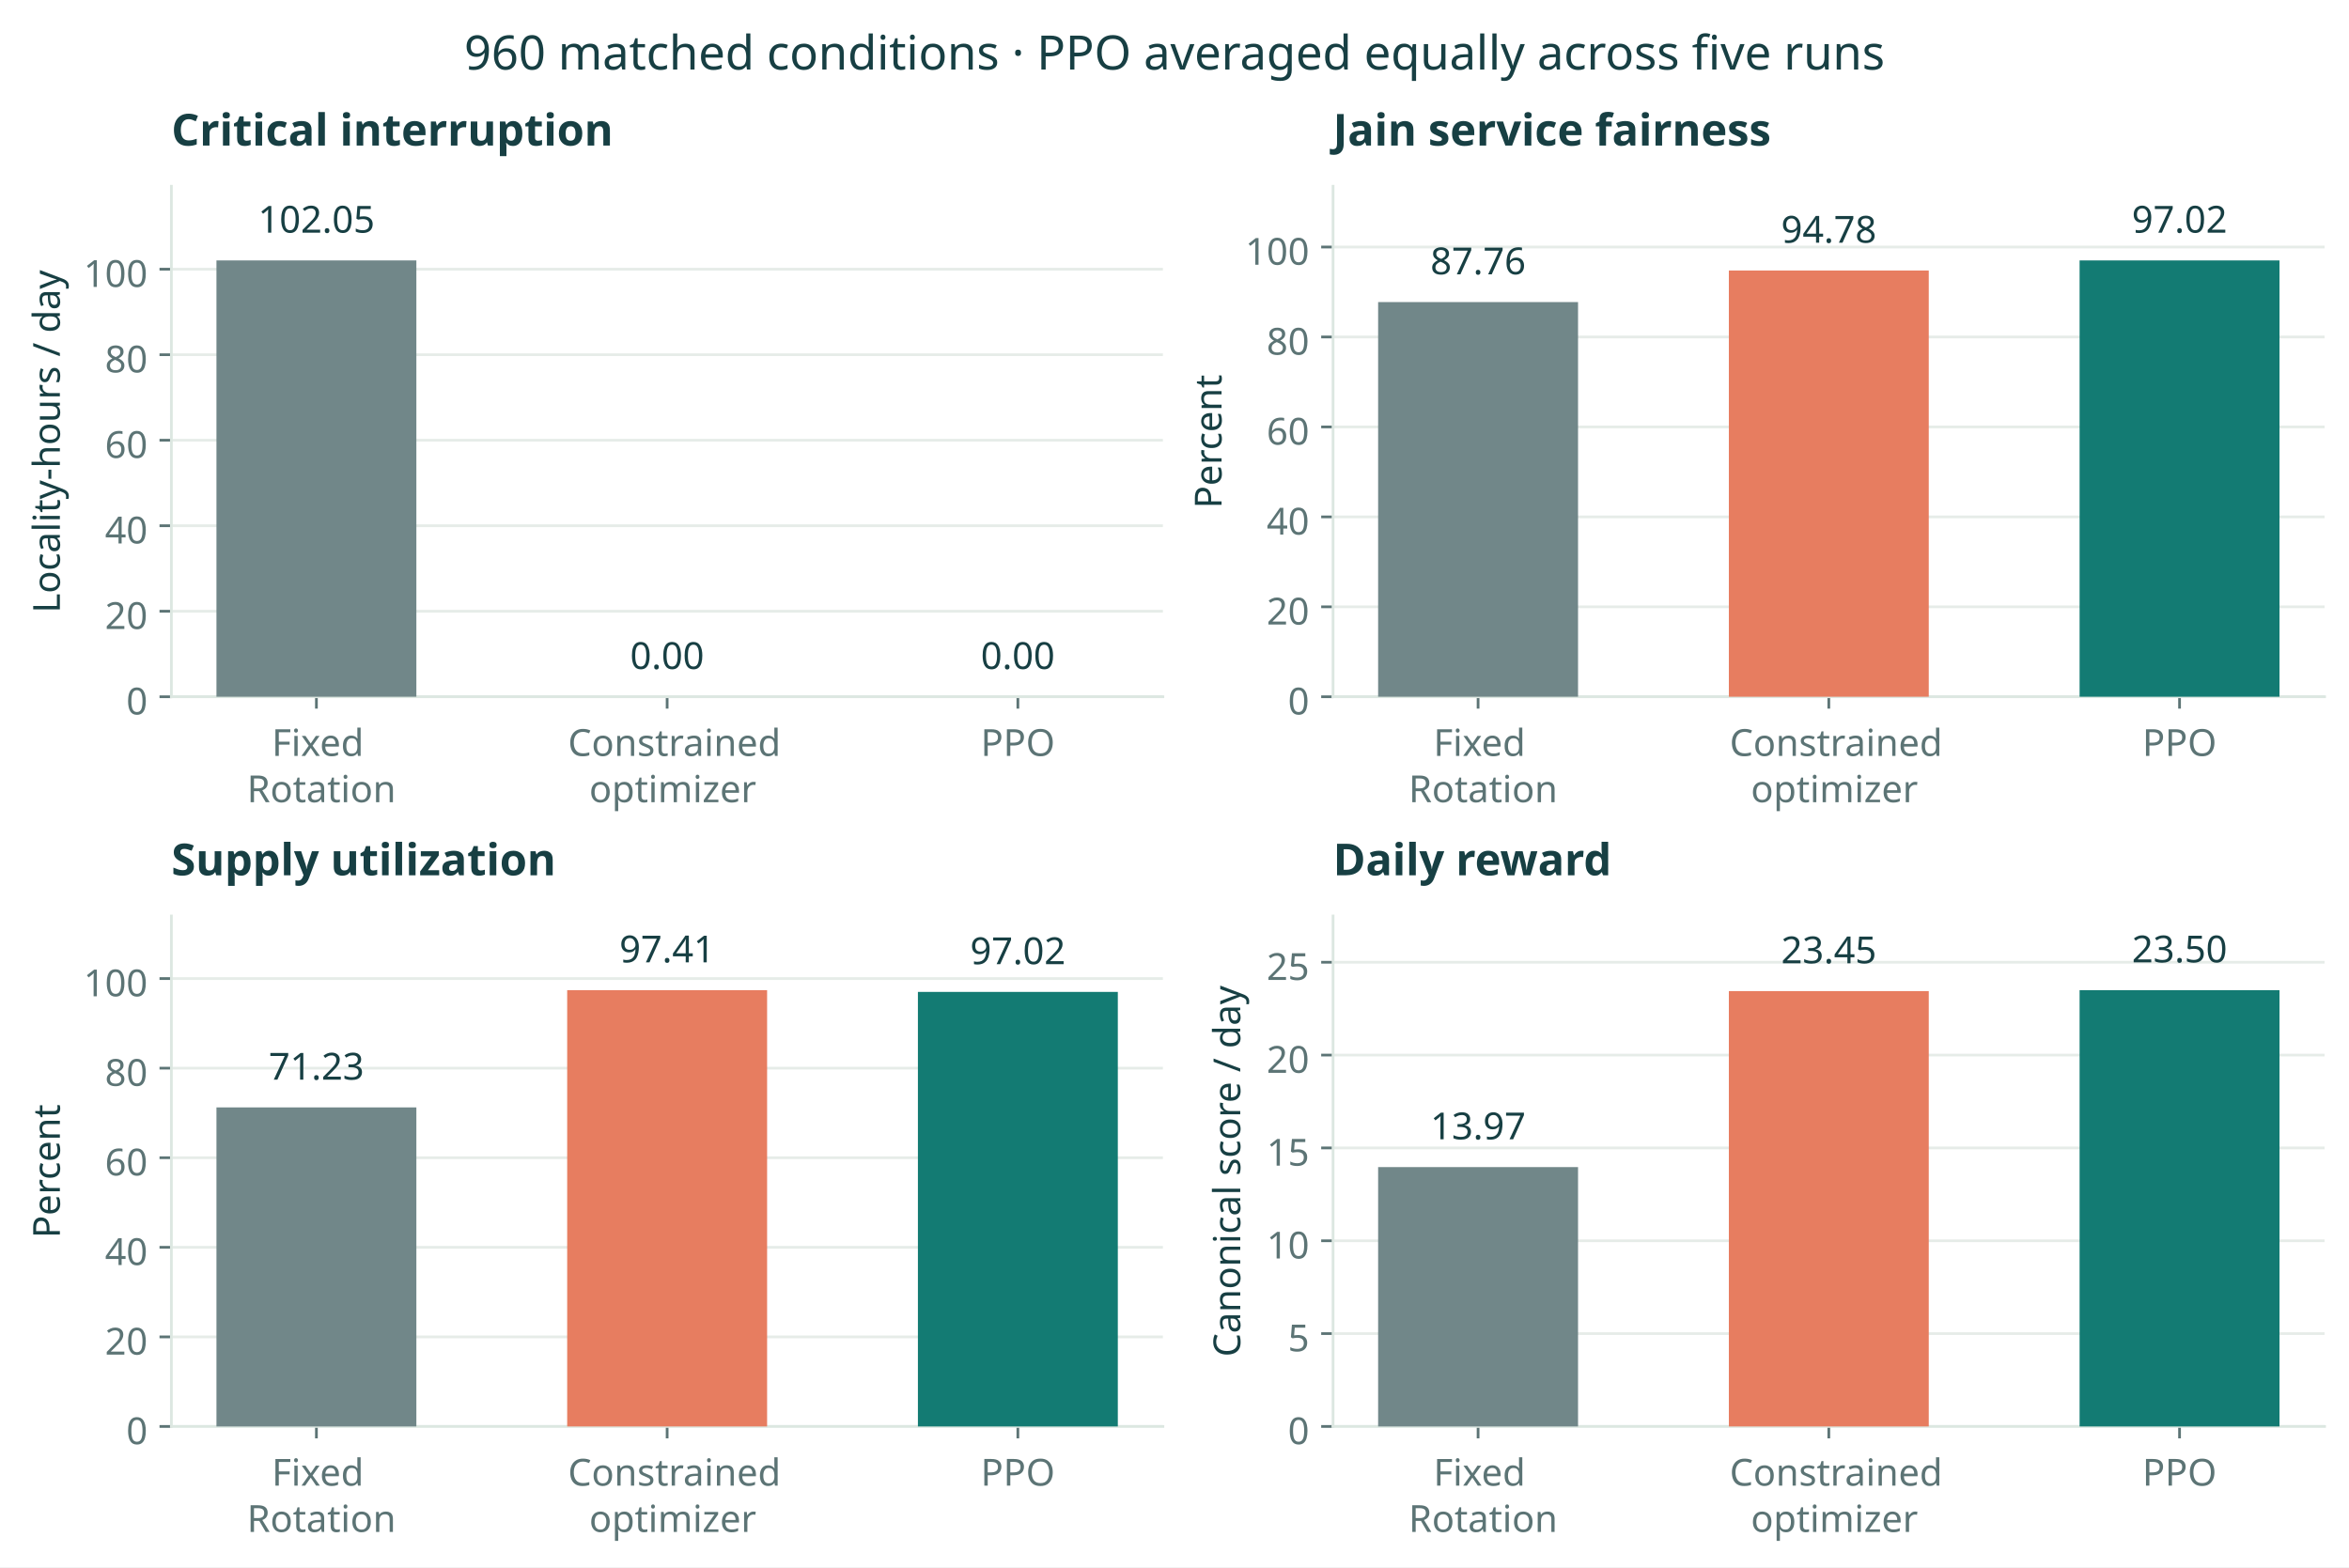
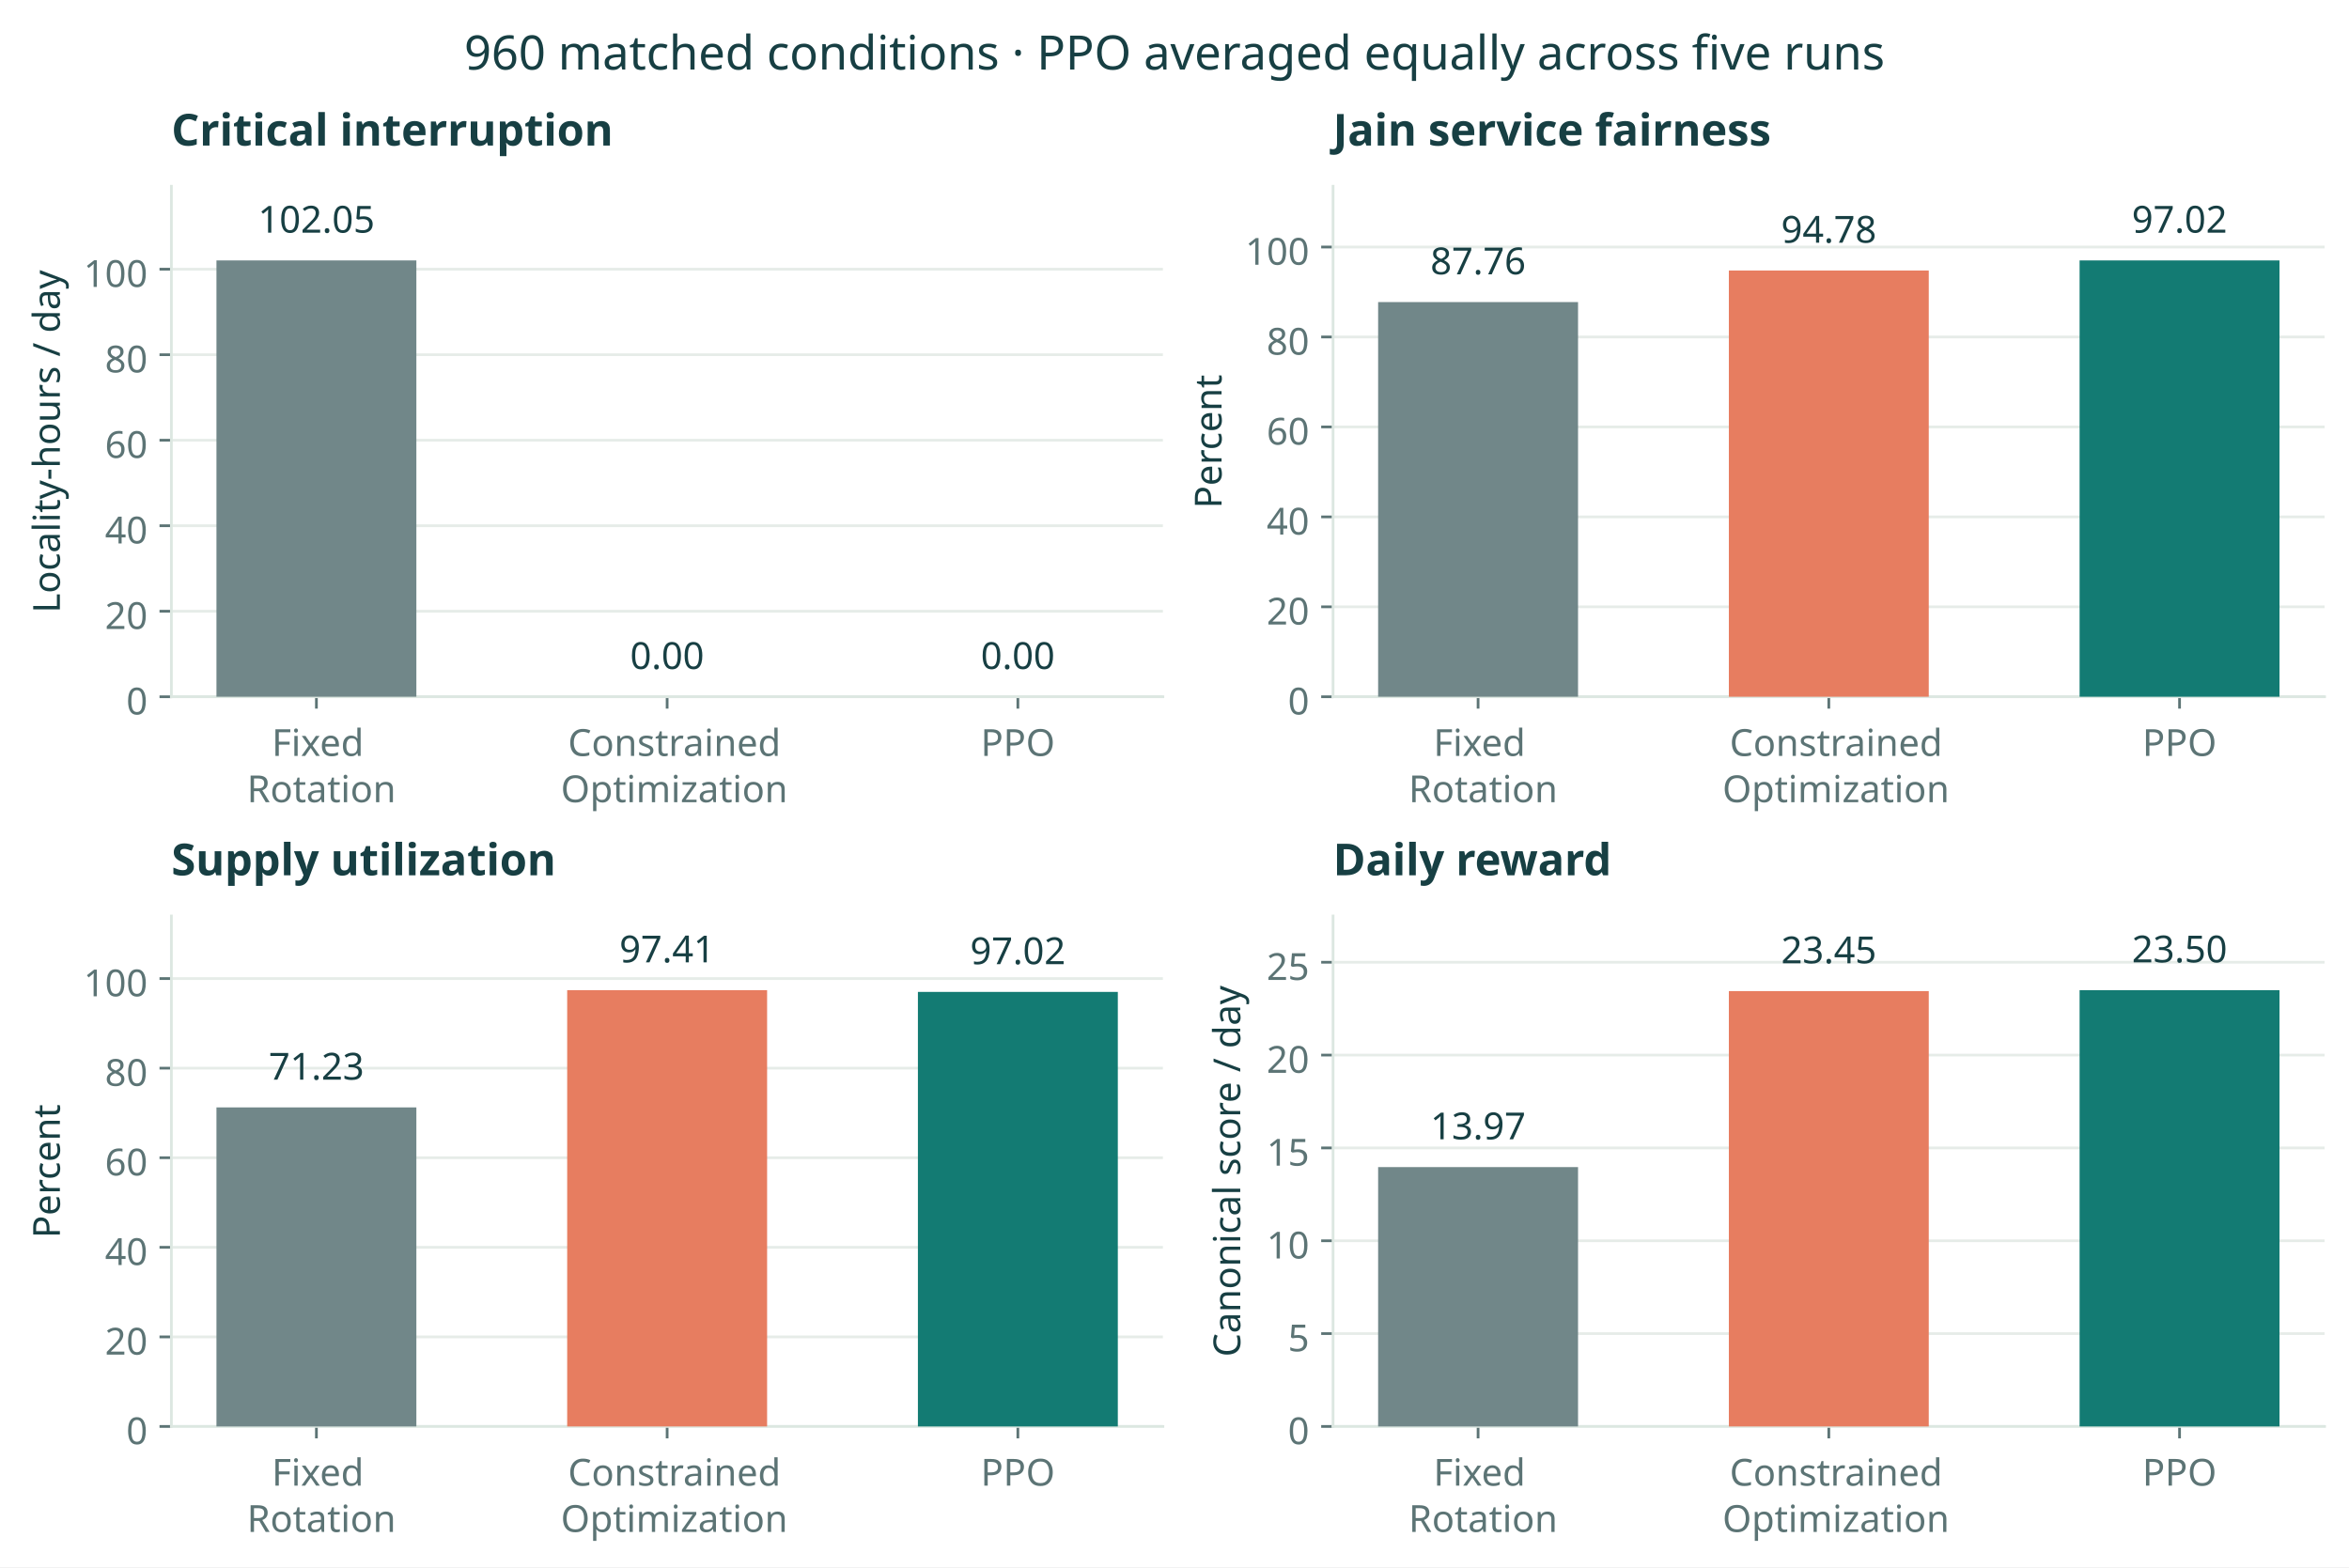
<svg xmlns="http://www.w3.org/2000/svg" xmlns:xlink="http://www.w3.org/1999/xlink" width="692.4pt" height="462pt" viewBox="0 0 692.4 462" version="1.1">
  <defs>
    <style type="text/css">*{stroke-linejoin: round; stroke-linecap: butt}</style>
  </defs>
  <g id="figure_1">
    <g id="patch_1">
      <path d="M 0 462  L 692.4 462  L 692.4 0  L 0 0  z " style="fill: #ffffff" />
    </g>
    <g id="axes_1">
      <g id="patch_2">
        <path d="M 50.518 205.4  L 342.78 205.4  L 342.78 54.91  L 50.518 54.91  z " style="fill: #ffffff" />
      </g>
      <g id="matplotlib.axis_1">
        <g id="xtick_1">
          <g id="line2d_1">
            <defs>
-               <path id="m9780c8173e" d="M 0 0  L 0 3.5  " style="stroke: #5c7475; stroke-width: 0.8" />
+               <path id="m20d119a854" d="M 0 0  L 0 3.5  " style="stroke: #5c7475; stroke-width: 0.8" />
            </defs>
            <g>
-               <use xlink:href="#m9780c8173e" x="93.266" y="205.4" style="fill: #5c7475; stroke: #5c7475; stroke-width: 0.8" />
+               <use xlink:href="#m20d119a854" x="93.266" y="205.4" style="fill: #5c7475; stroke: #5c7475; stroke-width: 0.8" />
            </g>
          </g>
          <g id="text_1">
            <text style="font-size: 11px; font-family: 'Atkinson Hyperlegible'; fill: #5c7475" transform="translate(80.12129 222.8498)">Fixed</text>
            <text style="font-size: 11px; font-family: 'Atkinson Hyperlegible'; fill: #5c7475" transform="translate(72.80629 236.4898)">Rotation</text>
          </g>
        </g>
        <g id="xtick_2">
          <g id="line2d_2">
            <g>
-               <use xlink:href="#m9780c8173e" x="196.649" y="205.4" style="fill: #5c7475; stroke: #5c7475; stroke-width: 0.8" />
+               <use xlink:href="#m20d119a854" x="196.649" y="205.4" style="fill: #5c7475; stroke: #5c7475; stroke-width: 0.8" />
            </g>
          </g>
          <g id="text_2">
            <text style="font-size: 11px; font-family: 'Atkinson Hyperlegible'; fill: #5c7475" transform="translate(167.4111 222.8498)">Constrained</text>
-             <text style="font-size: 11px; font-family: 'Atkinson Hyperlegible'; fill: #5c7475" transform="translate(173.6699 236.4898)">optimizer</text>
+             <text style="font-size: 11px; font-family: 'Atkinson Hyperlegible'; fill: #5c7475" transform="translate(165.2996 236.4898)">Optimization</text>
          </g>
        </g>
        <g id="xtick_3">
          <g id="line2d_3">
            <g>
-               <use xlink:href="#m9780c8173e" x="300.031" y="205.4" style="fill: #5c7475; stroke: #5c7475; stroke-width: 0.8" />
+               <use xlink:href="#m20d119a854" x="300.031" y="205.4" style="fill: #5c7475; stroke: #5c7475; stroke-width: 0.8" />
            </g>
          </g>
          <g id="text_3">
            <text style="font-size: 11px; font-family: 'Atkinson Hyperlegible'; text-anchor: middle; fill: #5c7475" x="300.031" y="222.85" transform="rotate(-0 300.0311 222.8498)">PPO</text>
          </g>
        </g>
      </g>
      <g id="matplotlib.axis_2">
        <g id="ytick_1">
          <g id="line2d_4">
-             <path d="M 50.518 205.4  L 342.78 205.4  " clip-path="url(#p0f816ef3e7)" style="fill: none; stroke: #e6ece8; stroke-width: 0.8; stroke-linecap: square" />
+             <path d="M 50.518 205.4  L 342.78 205.4  " clip-path="url(#pb6e31fe977)" style="fill: none; stroke: #e6ece8; stroke-width: 0.8; stroke-linecap: square" />
          </g>
          <g id="line2d_5">
            <defs>
-               <path id="m5aa76ad4fb" d="M 0 0  L -3.5 0  " style="stroke: #5c7475; stroke-width: 0.8" />
+               <path id="mfacfd36929" d="M 0 0  L -3.5 0  " style="stroke: #5c7475; stroke-width: 0.8" />
            </defs>
            <g>
-               <use xlink:href="#m5aa76ad4fb" x="50.518" y="205.4" style="fill: #5c7475; stroke: #5c7475; stroke-width: 0.8" />
+               <use xlink:href="#mfacfd36929" x="50.518" y="205.4" style="fill: #5c7475; stroke: #5c7475; stroke-width: 0.8" />
            </g>
          </g>
          <g id="text_4">
            <text style="font-size: 11px; font-family: 'Atkinson Hyperlegible'; text-anchor: end; fill: #5c7475" x="43.518" y="210.625" transform="rotate(-0 43.51766 210.6248)">0</text>
          </g>
        </g>
        <g id="ytick_2">
          <g id="line2d_6">
-             <path d="M 50.518 180.192  L 342.78 180.192  " clip-path="url(#p0f816ef3e7)" style="fill: none; stroke: #e6ece8; stroke-width: 0.8; stroke-linecap: square" />
+             <path d="M 50.518 180.192  L 342.78 180.192  " clip-path="url(#pb6e31fe977)" style="fill: none; stroke: #e6ece8; stroke-width: 0.8; stroke-linecap: square" />
          </g>
          <g id="line2d_7">
            <g>
-               <use xlink:href="#m5aa76ad4fb" x="50.518" y="180.192" style="fill: #5c7475; stroke: #5c7475; stroke-width: 0.8" />
+               <use xlink:href="#mfacfd36929" x="50.518" y="180.192" style="fill: #5c7475; stroke: #5c7475; stroke-width: 0.8" />
            </g>
          </g>
          <g id="text_5">
            <text style="font-size: 11px; font-family: 'Atkinson Hyperlegible'; text-anchor: end; fill: #5c7475" x="43.518" y="185.417" transform="rotate(-0 43.51766 185.4169)">20</text>
          </g>
        </g>
        <g id="ytick_3">
          <g id="line2d_8">
-             <path d="M 50.518 154.984  L 342.78 154.984  " clip-path="url(#p0f816ef3e7)" style="fill: none; stroke: #e6ece8; stroke-width: 0.8; stroke-linecap: square" />
+             <path d="M 50.518 154.984  L 342.78 154.984  " clip-path="url(#pb6e31fe977)" style="fill: none; stroke: #e6ece8; stroke-width: 0.8; stroke-linecap: square" />
          </g>
          <g id="line2d_9">
            <g>
-               <use xlink:href="#m5aa76ad4fb" x="50.518" y="154.984" style="fill: #5c7475; stroke: #5c7475; stroke-width: 0.8" />
+               <use xlink:href="#mfacfd36929" x="50.518" y="154.984" style="fill: #5c7475; stroke: #5c7475; stroke-width: 0.8" />
            </g>
          </g>
          <g id="text_6">
            <text style="font-size: 11px; font-family: 'Atkinson Hyperlegible'; text-anchor: end; fill: #5c7475" x="43.518" y="160.209" transform="rotate(-0 43.51766 160.209)">40</text>
          </g>
        </g>
        <g id="ytick_4">
          <g id="line2d_10">
-             <path d="M 50.518 129.776  L 342.78 129.776  " clip-path="url(#p0f816ef3e7)" style="fill: none; stroke: #e6ece8; stroke-width: 0.8; stroke-linecap: square" />
+             <path d="M 50.518 129.776  L 342.78 129.776  " clip-path="url(#pb6e31fe977)" style="fill: none; stroke: #e6ece8; stroke-width: 0.8; stroke-linecap: square" />
          </g>
          <g id="line2d_11">
            <g>
-               <use xlink:href="#m5aa76ad4fb" x="50.518" y="129.776" style="fill: #5c7475; stroke: #5c7475; stroke-width: 0.8" />
+               <use xlink:href="#mfacfd36929" x="50.518" y="129.776" style="fill: #5c7475; stroke: #5c7475; stroke-width: 0.8" />
            </g>
          </g>
          <g id="text_7">
            <text style="font-size: 11px; font-family: 'Atkinson Hyperlegible'; text-anchor: end; fill: #5c7475" x="43.518" y="135.001" transform="rotate(-0 43.51766 135.0011)">60</text>
          </g>
        </g>
        <g id="ytick_5">
          <g id="line2d_12">
-             <path d="M 50.518 104.568  L 342.78 104.568  " clip-path="url(#p0f816ef3e7)" style="fill: none; stroke: #e6ece8; stroke-width: 0.8; stroke-linecap: square" />
+             <path d="M 50.518 104.568  L 342.78 104.568  " clip-path="url(#pb6e31fe977)" style="fill: none; stroke: #e6ece8; stroke-width: 0.8; stroke-linecap: square" />
          </g>
          <g id="line2d_13">
            <g>
-               <use xlink:href="#m5aa76ad4fb" x="50.518" y="104.568" style="fill: #5c7475; stroke: #5c7475; stroke-width: 0.8" />
+               <use xlink:href="#mfacfd36929" x="50.518" y="104.568" style="fill: #5c7475; stroke: #5c7475; stroke-width: 0.8" />
            </g>
          </g>
          <g id="text_8">
            <text style="font-size: 11px; font-family: 'Atkinson Hyperlegible'; text-anchor: end; fill: #5c7475" x="43.518" y="109.793" transform="rotate(-0 43.51766 109.7932)">80</text>
          </g>
        </g>
        <g id="ytick_6">
          <g id="line2d_14">
-             <path d="M 50.518 79.36  L 342.78 79.36  " clip-path="url(#p0f816ef3e7)" style="fill: none; stroke: #e6ece8; stroke-width: 0.8; stroke-linecap: square" />
+             <path d="M 50.518 79.36  L 342.78 79.36  " clip-path="url(#pb6e31fe977)" style="fill: none; stroke: #e6ece8; stroke-width: 0.8; stroke-linecap: square" />
          </g>
          <g id="line2d_15">
            <g>
-               <use xlink:href="#m5aa76ad4fb" x="50.518" y="79.36" style="fill: #5c7475; stroke: #5c7475; stroke-width: 0.8" />
+               <use xlink:href="#mfacfd36929" x="50.518" y="79.36" style="fill: #5c7475; stroke: #5c7475; stroke-width: 0.8" />
            </g>
          </g>
          <g id="text_9">
            <text style="font-size: 11px; font-family: 'Atkinson Hyperlegible'; text-anchor: end; fill: #5c7475" x="43.518" y="84.585" transform="rotate(-0 43.51766 84.58525)">100</text>
          </g>
        </g>
        <g id="text_10">
          <text style="font-size: 11px; font-family: 'Atkinson Hyperlegible'; text-anchor: middle; fill: #173f43" x="17.65" y="130.155" transform="rotate(-90 17.65 130.1551)">Locality-hours / day</text>
        </g>
      </g>
      <g id="patch_3">
        <path d="M 50.518 205.4  L 50.518 54.91  " style="fill: none; stroke: #dce7e1; stroke-width: 0.8; stroke-linejoin: miter; stroke-linecap: square" />
      </g>
      <g id="patch_4">
        <path d="M 50.518 205.4  L 342.78 205.4  " style="fill: none; stroke: #dce7e1; stroke-width: 0.8; stroke-linejoin: miter; stroke-linecap: square" />
      </g>
      <g id="patch_5">
-         <path d="M 63.802 205.4  L 122.73 205.4  L 122.73 76.776  L 63.802 76.776  z " clip-path="url(#p0f816ef3e7)" style="fill: #718789" />
+         <path d="M 63.802 205.4  L 122.73 205.4  L 122.73 76.776  L 63.802 76.776  z " clip-path="url(#pb6e31fe977)" style="fill: #718789" />
      </g>
      <g id="patch_6">
-         <path d="M 167.185 205.4  L 226.113 205.4  L 226.113 205.4  L 167.185 205.4  z " clip-path="url(#p0f816ef3e7)" style="fill: #e77d60" />
+         <path d="M 167.185 205.4  L 226.113 205.4  L 226.113 205.4  L 167.185 205.4  z " clip-path="url(#pb6e31fe977)" style="fill: #e77d60" />
      </g>
      <g id="patch_7">
-         <path d="M 270.567 205.4  L 329.495 205.4  L 329.495 205.4  L 270.567 205.4  z " clip-path="url(#p0f816ef3e7)" style="fill: #137b73" />
+         <path d="M 270.567 205.4  L 329.495 205.4  L 329.495 205.4  L 270.567 205.4  z " clip-path="url(#pb6e31fe977)" style="fill: #137b73" />
      </g>
      <g id="text_11">
        <text style="font-size: 11px; font-family: 'Atkinson Hyperlegible'; text-anchor: middle; fill: #173f43" x="93.266" y="68.586" transform="rotate(-0 93.26629 68.58644)">102.05</text>
      </g>
      <g id="text_12">
        <text style="font-size: 11px; font-family: 'Atkinson Hyperlegible'; text-anchor: middle; fill: #173f43" x="196.649" y="197.21" transform="rotate(-0 196.6487 197.2098)">0.00</text>
      </g>
      <g id="text_13">
        <text style="font-size: 11px; font-family: 'Atkinson Hyperlegible'; text-anchor: middle; fill: #173f43" x="300.031" y="197.21" transform="rotate(-0 300.0311 197.2098)">0.00</text>
      </g>
      <g id="text_14">
        <text style="font-weight: 700; font-size: 13px; font-family: 'Atkinson Hyperlegible'; text-anchor: start; fill: #173f43" x="50.518" y="42.91" transform="rotate(-0 50.51766 42.91048)">Critical interruption</text>
      </g>
    </g>
    <g id="axes_2">
      <g id="patch_8">
        <path d="M 392.937 205.4  L 685.2 205.4  L 685.2 54.91  L 392.937 54.91  z " style="fill: #ffffff" />
      </g>
      <g id="matplotlib.axis_3">
        <g id="xtick_4">
          <g id="line2d_16">
            <g>
-               <use xlink:href="#m9780c8173e" x="435.686" y="205.4" style="fill: #5c7475; stroke: #5c7475; stroke-width: 0.8" />
+               <use xlink:href="#m20d119a854" x="435.686" y="205.4" style="fill: #5c7475; stroke: #5c7475; stroke-width: 0.8" />
            </g>
          </g>
          <g id="text_15">
            <text style="font-size: 11px; font-family: 'Atkinson Hyperlegible'; fill: #5c7475" transform="translate(422.541 222.8498)">Fixed</text>
            <text style="font-size: 11px; font-family: 'Atkinson Hyperlegible'; fill: #5c7475" transform="translate(415.226 236.4898)">Rotation</text>
          </g>
        </g>
        <g id="xtick_5">
          <g id="line2d_17">
            <g>
-               <use xlink:href="#m9780c8173e" x="539.068" y="205.4" style="fill: #5c7475; stroke: #5c7475; stroke-width: 0.8" />
+               <use xlink:href="#m20d119a854" x="539.068" y="205.4" style="fill: #5c7475; stroke: #5c7475; stroke-width: 0.8" />
            </g>
          </g>
          <g id="text_16">
            <text style="font-size: 11px; font-family: 'Atkinson Hyperlegible'; fill: #5c7475" transform="translate(509.8308 222.8498)">Constrained</text>
-             <text style="font-size: 11px; font-family: 'Atkinson Hyperlegible'; fill: #5c7475" transform="translate(516.0896 236.4898)">optimizer</text>
+             <text style="font-size: 11px; font-family: 'Atkinson Hyperlegible'; fill: #5c7475" transform="translate(507.7193 236.4898)">Optimization</text>
          </g>
        </g>
        <g id="xtick_6">
          <g id="line2d_18">
            <g>
-               <use xlink:href="#m9780c8173e" x="642.451" y="205.4" style="fill: #5c7475; stroke: #5c7475; stroke-width: 0.8" />
+               <use xlink:href="#m20d119a854" x="642.451" y="205.4" style="fill: #5c7475; stroke: #5c7475; stroke-width: 0.8" />
            </g>
          </g>
          <g id="text_17">
            <text style="font-size: 11px; font-family: 'Atkinson Hyperlegible'; text-anchor: middle; fill: #5c7475" x="642.451" y="222.85" transform="rotate(-0 642.4509 222.8498)">PPO</text>
          </g>
        </g>
      </g>
      <g id="matplotlib.axis_4">
        <g id="ytick_7">
          <g id="line2d_19">
-             <path d="M 392.937 205.4  L 685.2 205.4  " clip-path="url(#paf0210b977)" style="fill: none; stroke: #e6ece8; stroke-width: 0.8; stroke-linecap: square" />
+             <path d="M 392.937 205.4  L 685.2 205.4  " clip-path="url(#pb045a23cce)" style="fill: none; stroke: #e6ece8; stroke-width: 0.8; stroke-linecap: square" />
          </g>
          <g id="line2d_20">
            <g>
-               <use xlink:href="#m5aa76ad4fb" x="392.937" y="205.4" style="fill: #5c7475; stroke: #5c7475; stroke-width: 0.8" />
+               <use xlink:href="#mfacfd36929" x="392.937" y="205.4" style="fill: #5c7475; stroke: #5c7475; stroke-width: 0.8" />
            </g>
          </g>
          <g id="text_18">
            <text style="font-size: 11px; font-family: 'Atkinson Hyperlegible'; text-anchor: end; fill: #5c7475" x="385.937" y="210.625" transform="rotate(-0 385.9374 210.6248)">0</text>
          </g>
        </g>
        <g id="ytick_8">
          <g id="line2d_21">
-             <path d="M 392.937 178.885  L 685.2 178.885  " clip-path="url(#paf0210b977)" style="fill: none; stroke: #e6ece8; stroke-width: 0.8; stroke-linecap: square" />
+             <path d="M 392.937 178.885  L 685.2 178.885  " clip-path="url(#pb045a23cce)" style="fill: none; stroke: #e6ece8; stroke-width: 0.8; stroke-linecap: square" />
          </g>
          <g id="line2d_22">
            <g>
-               <use xlink:href="#m5aa76ad4fb" x="392.937" y="178.885" style="fill: #5c7475; stroke: #5c7475; stroke-width: 0.8" />
+               <use xlink:href="#mfacfd36929" x="392.937" y="178.885" style="fill: #5c7475; stroke: #5c7475; stroke-width: 0.8" />
            </g>
          </g>
          <g id="text_19">
            <text style="font-size: 11px; font-family: 'Atkinson Hyperlegible'; text-anchor: end; fill: #5c7475" x="385.937" y="184.11" transform="rotate(-0 385.9374 184.1096)">20</text>
          </g>
        </g>
        <g id="ytick_9">
          <g id="line2d_23">
-             <path d="M 392.937 152.369  L 685.2 152.369  " clip-path="url(#paf0210b977)" style="fill: none; stroke: #e6ece8; stroke-width: 0.8; stroke-linecap: square" />
+             <path d="M 392.937 152.369  L 685.2 152.369  " clip-path="url(#pb045a23cce)" style="fill: none; stroke: #e6ece8; stroke-width: 0.8; stroke-linecap: square" />
          </g>
          <g id="line2d_24">
            <g>
-               <use xlink:href="#m5aa76ad4fb" x="392.937" y="152.369" style="fill: #5c7475; stroke: #5c7475; stroke-width: 0.8" />
+               <use xlink:href="#mfacfd36929" x="392.937" y="152.369" style="fill: #5c7475; stroke: #5c7475; stroke-width: 0.8" />
            </g>
          </g>
          <g id="text_20">
            <text style="font-size: 11px; font-family: 'Atkinson Hyperlegible'; text-anchor: end; fill: #5c7475" x="385.937" y="157.594" transform="rotate(-0 385.9374 157.5944)">40</text>
          </g>
        </g>
        <g id="ytick_10">
          <g id="line2d_25">
-             <path d="M 392.937 125.854  L 685.2 125.854  " clip-path="url(#paf0210b977)" style="fill: none; stroke: #e6ece8; stroke-width: 0.8; stroke-linecap: square" />
+             <path d="M 392.937 125.854  L 685.2 125.854  " clip-path="url(#pb045a23cce)" style="fill: none; stroke: #e6ece8; stroke-width: 0.8; stroke-linecap: square" />
          </g>
          <g id="line2d_26">
            <g>
-               <use xlink:href="#m5aa76ad4fb" x="392.937" y="125.854" style="fill: #5c7475; stroke: #5c7475; stroke-width: 0.8" />
+               <use xlink:href="#mfacfd36929" x="392.937" y="125.854" style="fill: #5c7475; stroke: #5c7475; stroke-width: 0.8" />
            </g>
          </g>
          <g id="text_21">
            <text style="font-size: 11px; font-family: 'Atkinson Hyperlegible'; text-anchor: end; fill: #5c7475" x="385.937" y="131.079" transform="rotate(-0 385.9374 131.0793)">60</text>
          </g>
        </g>
        <g id="ytick_11">
          <g id="line2d_27">
-             <path d="M 392.937 99.339  L 685.2 99.339  " clip-path="url(#paf0210b977)" style="fill: none; stroke: #e6ece8; stroke-width: 0.8; stroke-linecap: square" />
+             <path d="M 392.937 99.339  L 685.2 99.339  " clip-path="url(#pb045a23cce)" style="fill: none; stroke: #e6ece8; stroke-width: 0.8; stroke-linecap: square" />
          </g>
          <g id="line2d_28">
            <g>
-               <use xlink:href="#m5aa76ad4fb" x="392.937" y="99.339" style="fill: #5c7475; stroke: #5c7475; stroke-width: 0.8" />
+               <use xlink:href="#mfacfd36929" x="392.937" y="99.339" style="fill: #5c7475; stroke: #5c7475; stroke-width: 0.8" />
            </g>
          </g>
          <g id="text_22">
            <text style="font-size: 11px; font-family: 'Atkinson Hyperlegible'; text-anchor: end; fill: #5c7475" x="385.937" y="104.564" transform="rotate(-0 385.9374 104.5641)">80</text>
          </g>
        </g>
        <g id="ytick_12">
          <g id="line2d_29">
-             <path d="M 392.937 72.824  L 685.2 72.824  " clip-path="url(#paf0210b977)" style="fill: none; stroke: #e6ece8; stroke-width: 0.8; stroke-linecap: square" />
+             <path d="M 392.937 72.824  L 685.2 72.824  " clip-path="url(#pb045a23cce)" style="fill: none; stroke: #e6ece8; stroke-width: 0.8; stroke-linecap: square" />
          </g>
          <g id="line2d_30">
            <g>
-               <use xlink:href="#m5aa76ad4fb" x="392.937" y="72.824" style="fill: #5c7475; stroke: #5c7475; stroke-width: 0.8" />
+               <use xlink:href="#mfacfd36929" x="392.937" y="72.824" style="fill: #5c7475; stroke: #5c7475; stroke-width: 0.8" />
            </g>
          </g>
          <g id="text_23">
            <text style="font-size: 11px; font-family: 'Atkinson Hyperlegible'; text-anchor: end; fill: #5c7475" x="385.937" y="78.049" transform="rotate(-0 385.9374 78.04896)">100</text>
          </g>
        </g>
        <g id="text_24">
          <text style="font-size: 11px; font-family: 'Atkinson Hyperlegible'; text-anchor: middle; fill: #173f43" x="360.07" y="130.155" transform="rotate(-90 360.0698 130.1551)">Percent</text>
        </g>
      </g>
      <g id="patch_9">
        <path d="M 392.937 205.4  L 392.937 54.91  " style="fill: none; stroke: #dce7e1; stroke-width: 0.8; stroke-linejoin: miter; stroke-linecap: square" />
      </g>
      <g id="patch_10">
        <path d="M 392.937 205.4  L 685.2 205.4  " style="fill: none; stroke: #dce7e1; stroke-width: 0.8; stroke-linejoin: miter; stroke-linecap: square" />
      </g>
      <g id="patch_11">
-         <path d="M 406.222 205.4  L 465.15 205.4  L 465.15 89.053  L 406.222 89.053  z " clip-path="url(#paf0210b977)" style="fill: #718789" />
+         <path d="M 406.222 205.4  L 465.15 205.4  L 465.15 89.053  L 406.222 89.053  z " clip-path="url(#pb045a23cce)" style="fill: #718789" />
      </g>
      <g id="patch_12">
-         <path d="M 509.604 205.4  L 568.532 205.4  L 568.532 79.742  L 509.604 79.742  z " clip-path="url(#paf0210b977)" style="fill: #e77d60" />
+         <path d="M 509.604 205.4  L 568.532 205.4  L 568.532 79.742  L 509.604 79.742  z " clip-path="url(#pb045a23cce)" style="fill: #e77d60" />
      </g>
      <g id="patch_13">
-         <path d="M 612.987 205.4  L 671.915 205.4  L 671.915 76.776  L 612.987 76.776  z " clip-path="url(#paf0210b977)" style="fill: #137b73" />
+         <path d="M 612.987 205.4  L 671.915 205.4  L 671.915 76.776  L 612.987 76.776  z " clip-path="url(#pb045a23cce)" style="fill: #137b73" />
      </g>
      <g id="text_25">
        <text style="font-size: 11px; font-family: 'Atkinson Hyperlegible'; text-anchor: middle; fill: #173f43" x="435.686" y="80.863" transform="rotate(-0 435.686 80.86298)">87.76</text>
      </g>
      <g id="text_26">
        <text style="font-size: 11px; font-family: 'Atkinson Hyperlegible'; text-anchor: middle; fill: #173f43" x="539.068" y="71.552" transform="rotate(-0 539.0685 71.55189)">94.78</text>
      </g>
      <g id="text_27">
        <text style="font-size: 11px; font-family: 'Atkinson Hyperlegible'; text-anchor: middle; fill: #173f43" x="642.451" y="68.586" transform="rotate(-0 642.4509 68.58644)">97.02</text>
      </g>
      <g id="text_28">
        <text style="font-weight: 700; font-size: 13px; font-family: 'Atkinson Hyperlegible'; text-anchor: start; fill: #173f43" x="392.937" y="42.91" transform="rotate(-0 392.9374 42.91048)">Jain service fairness</text>
      </g>
    </g>
    <g id="axes_3">
      <g id="patch_14">
        <path d="M 50.518 420.52  L 342.78 420.52  L 342.78 270.03  L 50.518 270.03  z " style="fill: #ffffff" />
      </g>
      <g id="matplotlib.axis_5">
        <g id="xtick_7">
          <g id="line2d_31">
            <g>
-               <use xlink:href="#m9780c8173e" x="93.266" y="420.52" style="fill: #5c7475; stroke: #5c7475; stroke-width: 0.8" />
+               <use xlink:href="#m20d119a854" x="93.266" y="420.52" style="fill: #5c7475; stroke: #5c7475; stroke-width: 0.8" />
            </g>
          </g>
          <g id="text_29">
            <text style="font-size: 11px; font-family: 'Atkinson Hyperlegible'; fill: #5c7475" transform="translate(80.12129 437.9695)">Fixed</text>
            <text style="font-size: 11px; font-family: 'Atkinson Hyperlegible'; fill: #5c7475" transform="translate(72.80629 451.6095)">Rotation</text>
          </g>
        </g>
        <g id="xtick_8">
          <g id="line2d_32">
            <g>
-               <use xlink:href="#m9780c8173e" x="196.649" y="420.52" style="fill: #5c7475; stroke: #5c7475; stroke-width: 0.8" />
+               <use xlink:href="#m20d119a854" x="196.649" y="420.52" style="fill: #5c7475; stroke: #5c7475; stroke-width: 0.8" />
            </g>
          </g>
          <g id="text_30">
            <text style="font-size: 11px; font-family: 'Atkinson Hyperlegible'; fill: #5c7475" transform="translate(167.4111 437.9695)">Constrained</text>
-             <text style="font-size: 11px; font-family: 'Atkinson Hyperlegible'; fill: #5c7475" transform="translate(173.6699 451.6095)">optimizer</text>
+             <text style="font-size: 11px; font-family: 'Atkinson Hyperlegible'; fill: #5c7475" transform="translate(165.2996 451.6095)">Optimization</text>
          </g>
        </g>
        <g id="xtick_9">
          <g id="line2d_33">
            <g>
-               <use xlink:href="#m9780c8173e" x="300.031" y="420.52" style="fill: #5c7475; stroke: #5c7475; stroke-width: 0.8" />
+               <use xlink:href="#m20d119a854" x="300.031" y="420.52" style="fill: #5c7475; stroke: #5c7475; stroke-width: 0.8" />
            </g>
          </g>
          <g id="text_31">
            <text style="font-size: 11px; font-family: 'Atkinson Hyperlegible'; text-anchor: middle; fill: #5c7475" x="300.031" y="437.97" transform="rotate(-0 300.0311 437.9695)">PPO</text>
          </g>
        </g>
      </g>
      <g id="matplotlib.axis_6">
        <g id="ytick_13">
          <g id="line2d_34">
-             <path d="M 50.518 420.52  L 342.78 420.52  " clip-path="url(#p090893f965)" style="fill: none; stroke: #e6ece8; stroke-width: 0.8; stroke-linecap: square" />
+             <path d="M 50.518 420.52  L 342.78 420.52  " clip-path="url(#pb1e75448dd)" style="fill: none; stroke: #e6ece8; stroke-width: 0.8; stroke-linecap: square" />
          </g>
          <g id="line2d_35">
            <g>
-               <use xlink:href="#m5aa76ad4fb" x="50.518" y="420.52" style="fill: #5c7475; stroke: #5c7475; stroke-width: 0.8" />
+               <use xlink:href="#mfacfd36929" x="50.518" y="420.52" style="fill: #5c7475; stroke: #5c7475; stroke-width: 0.8" />
            </g>
          </g>
          <g id="text_32">
            <text style="font-size: 11px; font-family: 'Atkinson Hyperlegible'; text-anchor: end; fill: #5c7475" x="43.518" y="425.745" transform="rotate(-0 43.51766 425.7445)">0</text>
          </g>
        </g>
        <g id="ytick_14">
          <g id="line2d_36">
-             <path d="M 50.518 394.112  L 342.78 394.112  " clip-path="url(#p090893f965)" style="fill: none; stroke: #e6ece8; stroke-width: 0.8; stroke-linecap: square" />
+             <path d="M 50.518 394.112  L 342.78 394.112  " clip-path="url(#pb1e75448dd)" style="fill: none; stroke: #e6ece8; stroke-width: 0.8; stroke-linecap: square" />
          </g>
          <g id="line2d_37">
            <g>
-               <use xlink:href="#m5aa76ad4fb" x="50.518" y="394.112" style="fill: #5c7475; stroke: #5c7475; stroke-width: 0.8" />
+               <use xlink:href="#mfacfd36929" x="50.518" y="394.112" style="fill: #5c7475; stroke: #5c7475; stroke-width: 0.8" />
            </g>
          </g>
          <g id="text_33">
            <text style="font-size: 11px; font-family: 'Atkinson Hyperlegible'; text-anchor: end; fill: #5c7475" x="43.518" y="399.337" transform="rotate(-0 43.51766 399.337)">20</text>
          </g>
        </g>
        <g id="ytick_15">
          <g id="line2d_38">
-             <path d="M 50.518 367.704  L 342.78 367.704  " clip-path="url(#p090893f965)" style="fill: none; stroke: #e6ece8; stroke-width: 0.8; stroke-linecap: square" />
+             <path d="M 50.518 367.704  L 342.78 367.704  " clip-path="url(#pb1e75448dd)" style="fill: none; stroke: #e6ece8; stroke-width: 0.8; stroke-linecap: square" />
          </g>
          <g id="line2d_39">
            <g>
-               <use xlink:href="#m5aa76ad4fb" x="50.518" y="367.704" style="fill: #5c7475; stroke: #5c7475; stroke-width: 0.8" />
+               <use xlink:href="#mfacfd36929" x="50.518" y="367.704" style="fill: #5c7475; stroke: #5c7475; stroke-width: 0.8" />
            </g>
          </g>
          <g id="text_34">
            <text style="font-size: 11px; font-family: 'Atkinson Hyperlegible'; text-anchor: end; fill: #5c7475" x="43.518" y="372.929" transform="rotate(-0 43.51766 372.9294)">40</text>
          </g>
        </g>
        <g id="ytick_16">
          <g id="line2d_40">
-             <path d="M 50.518 341.297  L 342.78 341.297  " clip-path="url(#p090893f965)" style="fill: none; stroke: #e6ece8; stroke-width: 0.8; stroke-linecap: square" />
+             <path d="M 50.518 341.297  L 342.78 341.297  " clip-path="url(#pb1e75448dd)" style="fill: none; stroke: #e6ece8; stroke-width: 0.8; stroke-linecap: square" />
          </g>
          <g id="line2d_41">
            <g>
-               <use xlink:href="#m5aa76ad4fb" x="50.518" y="341.297" style="fill: #5c7475; stroke: #5c7475; stroke-width: 0.8" />
+               <use xlink:href="#mfacfd36929" x="50.518" y="341.297" style="fill: #5c7475; stroke: #5c7475; stroke-width: 0.8" />
            </g>
          </g>
          <g id="text_35">
            <text style="font-size: 11px; font-family: 'Atkinson Hyperlegible'; text-anchor: end; fill: #5c7475" x="43.518" y="346.522" transform="rotate(-0 43.51766 346.5219)">60</text>
          </g>
        </g>
        <g id="ytick_17">
          <g id="line2d_42">
-             <path d="M 50.518 314.889  L 342.78 314.889  " clip-path="url(#p090893f965)" style="fill: none; stroke: #e6ece8; stroke-width: 0.8; stroke-linecap: square" />
+             <path d="M 50.518 314.889  L 342.78 314.889  " clip-path="url(#pb1e75448dd)" style="fill: none; stroke: #e6ece8; stroke-width: 0.8; stroke-linecap: square" />
          </g>
          <g id="line2d_43">
            <g>
-               <use xlink:href="#m5aa76ad4fb" x="50.518" y="314.889" style="fill: #5c7475; stroke: #5c7475; stroke-width: 0.8" />
+               <use xlink:href="#mfacfd36929" x="50.518" y="314.889" style="fill: #5c7475; stroke: #5c7475; stroke-width: 0.8" />
            </g>
          </g>
          <g id="text_36">
            <text style="font-size: 11px; font-family: 'Atkinson Hyperlegible'; text-anchor: end; fill: #5c7475" x="43.518" y="320.114" transform="rotate(-0 43.51766 320.1144)">80</text>
          </g>
        </g>
        <g id="ytick_18">
          <g id="line2d_44">
-             <path d="M 50.518 288.482  L 342.78 288.482  " clip-path="url(#p090893f965)" style="fill: none; stroke: #e6ece8; stroke-width: 0.8; stroke-linecap: square" />
+             <path d="M 50.518 288.482  L 342.78 288.482  " clip-path="url(#pb1e75448dd)" style="fill: none; stroke: #e6ece8; stroke-width: 0.8; stroke-linecap: square" />
          </g>
          <g id="line2d_45">
            <g>
-               <use xlink:href="#m5aa76ad4fb" x="50.518" y="288.482" style="fill: #5c7475; stroke: #5c7475; stroke-width: 0.8" />
+               <use xlink:href="#mfacfd36929" x="50.518" y="288.482" style="fill: #5c7475; stroke: #5c7475; stroke-width: 0.8" />
            </g>
          </g>
          <g id="text_37">
            <text style="font-size: 11px; font-family: 'Atkinson Hyperlegible'; text-anchor: end; fill: #5c7475" x="43.518" y="293.707" transform="rotate(-0 43.51766 293.7068)">100</text>
          </g>
        </g>
        <g id="text_38">
          <text style="font-size: 11px; font-family: 'Atkinson Hyperlegible'; text-anchor: middle; fill: #173f43" x="17.65" y="345.275" transform="rotate(-90 17.65 345.2749)">Percent</text>
        </g>
      </g>
      <g id="patch_15">
        <path d="M 50.518 420.52  L 50.518 270.03  " style="fill: none; stroke: #dce7e1; stroke-width: 0.8; stroke-linejoin: miter; stroke-linecap: square" />
      </g>
      <g id="patch_16">
        <path d="M 50.518 420.52  L 342.78 420.52  " style="fill: none; stroke: #dce7e1; stroke-width: 0.8; stroke-linejoin: miter; stroke-linecap: square" />
      </g>
      <g id="patch_17">
-         <path d="M 63.802 420.52  L 122.73 420.52  L 122.73 326.464  L 63.802 326.464  z " clip-path="url(#p090893f965)" style="fill: #718789" />
+         <path d="M 63.802 420.52  L 122.73 420.52  L 122.73 326.464  L 63.802 326.464  z " clip-path="url(#pb1e75448dd)" style="fill: #718789" />
      </g>
      <g id="patch_18">
-         <path d="M 167.185 420.52  L 226.113 420.52  L 226.113 291.896  L 167.185 291.896  z " clip-path="url(#p090893f965)" style="fill: #e77d60" />
+         <path d="M 167.185 420.52  L 226.113 420.52  L 226.113 291.896  L 167.185 291.896  z " clip-path="url(#pb1e75448dd)" style="fill: #e77d60" />
      </g>
      <g id="patch_19">
-         <path d="M 270.567 420.52  L 329.495 420.52  L 329.495 292.423  L 270.567 292.423  z " clip-path="url(#p090893f965)" style="fill: #137b73" />
+         <path d="M 270.567 420.52  L 329.495 420.52  L 329.495 292.423  L 270.567 292.423  z " clip-path="url(#pb1e75448dd)" style="fill: #137b73" />
      </g>
      <g id="text_39">
        <text style="font-size: 11px; font-family: 'Atkinson Hyperlegible'; text-anchor: middle; fill: #173f43" x="93.266" y="318.274" transform="rotate(-0 93.26629 318.2742)">71.23</text>
      </g>
      <g id="text_40">
        <text style="font-size: 11px; font-family: 'Atkinson Hyperlegible'; text-anchor: middle; fill: #173f43" x="196.649" y="283.706" transform="rotate(-0 196.6487 283.7062)">97.41</text>
      </g>
      <g id="text_41">
        <text style="font-size: 11px; font-family: 'Atkinson Hyperlegible'; text-anchor: middle; fill: #173f43" x="300.031" y="284.233" transform="rotate(-0 300.0311 284.2328)">97.02</text>
      </g>
      <g id="text_42">
        <text style="font-weight: 700; font-size: 13px; font-family: 'Atkinson Hyperlegible'; text-anchor: start; fill: #173f43" x="50.518" y="258.03" transform="rotate(-0 50.51766 258.0302)">Supply utilization</text>
      </g>
    </g>
    <g id="axes_4">
      <g id="patch_20">
        <path d="M 392.937 420.52  L 685.2 420.52  L 685.2 270.03  L 392.937 270.03  z " style="fill: #ffffff" />
      </g>
      <g id="matplotlib.axis_7">
        <g id="xtick_10">
          <g id="line2d_46">
            <g>
-               <use xlink:href="#m9780c8173e" x="435.686" y="420.52" style="fill: #5c7475; stroke: #5c7475; stroke-width: 0.8" />
+               <use xlink:href="#m20d119a854" x="435.686" y="420.52" style="fill: #5c7475; stroke: #5c7475; stroke-width: 0.8" />
            </g>
          </g>
          <g id="text_43">
            <text style="font-size: 11px; font-family: 'Atkinson Hyperlegible'; fill: #5c7475" transform="translate(422.541 437.9695)">Fixed</text>
            <text style="font-size: 11px; font-family: 'Atkinson Hyperlegible'; fill: #5c7475" transform="translate(415.226 451.6095)">Rotation</text>
          </g>
        </g>
        <g id="xtick_11">
          <g id="line2d_47">
            <g>
-               <use xlink:href="#m9780c8173e" x="539.068" y="420.52" style="fill: #5c7475; stroke: #5c7475; stroke-width: 0.8" />
+               <use xlink:href="#m20d119a854" x="539.068" y="420.52" style="fill: #5c7475; stroke: #5c7475; stroke-width: 0.8" />
            </g>
          </g>
          <g id="text_44">
            <text style="font-size: 11px; font-family: 'Atkinson Hyperlegible'; fill: #5c7475" transform="translate(509.8308 437.9695)">Constrained</text>
-             <text style="font-size: 11px; font-family: 'Atkinson Hyperlegible'; fill: #5c7475" transform="translate(516.0896 451.6095)">optimizer</text>
+             <text style="font-size: 11px; font-family: 'Atkinson Hyperlegible'; fill: #5c7475" transform="translate(507.7193 451.6095)">Optimization</text>
          </g>
        </g>
        <g id="xtick_12">
          <g id="line2d_48">
            <g>
-               <use xlink:href="#m9780c8173e" x="642.451" y="420.52" style="fill: #5c7475; stroke: #5c7475; stroke-width: 0.8" />
+               <use xlink:href="#m20d119a854" x="642.451" y="420.52" style="fill: #5c7475; stroke: #5c7475; stroke-width: 0.8" />
            </g>
          </g>
          <g id="text_45">
            <text style="font-size: 11px; font-family: 'Atkinson Hyperlegible'; text-anchor: middle; fill: #5c7475" x="642.451" y="437.97" transform="rotate(-0 642.4509 437.9695)">PPO</text>
          </g>
        </g>
      </g>
      <g id="matplotlib.axis_8">
        <g id="ytick_19">
          <g id="line2d_49">
-             <path d="M 392.937 420.52  L 685.2 420.52  " clip-path="url(#pa35bf29e16)" style="fill: none; stroke: #e6ece8; stroke-width: 0.8; stroke-linecap: square" />
+             <path d="M 392.937 420.52  L 685.2 420.52  " clip-path="url(#pc50c02357e)" style="fill: none; stroke: #e6ece8; stroke-width: 0.8; stroke-linecap: square" />
          </g>
          <g id="line2d_50">
            <g>
-               <use xlink:href="#m5aa76ad4fb" x="392.937" y="420.52" style="fill: #5c7475; stroke: #5c7475; stroke-width: 0.8" />
+               <use xlink:href="#mfacfd36929" x="392.937" y="420.52" style="fill: #5c7475; stroke: #5c7475; stroke-width: 0.8" />
            </g>
          </g>
          <g id="text_46">
            <text style="font-size: 11px; font-family: 'Atkinson Hyperlegible'; text-anchor: end; fill: #5c7475" x="385.937" y="425.745" transform="rotate(-0 385.9374 425.7445)">0</text>
          </g>
        </g>
        <g id="ytick_20">
          <g id="line2d_51">
-             <path d="M 392.937 393.149  L 685.2 393.149  " clip-path="url(#pa35bf29e16)" style="fill: none; stroke: #e6ece8; stroke-width: 0.8; stroke-linecap: square" />
+             <path d="M 392.937 393.149  L 685.2 393.149  " clip-path="url(#pc50c02357e)" style="fill: none; stroke: #e6ece8; stroke-width: 0.8; stroke-linecap: square" />
          </g>
          <g id="line2d_52">
            <g>
-               <use xlink:href="#m5aa76ad4fb" x="392.937" y="393.149" style="fill: #5c7475; stroke: #5c7475; stroke-width: 0.8" />
+               <use xlink:href="#mfacfd36929" x="392.937" y="393.149" style="fill: #5c7475; stroke: #5c7475; stroke-width: 0.8" />
            </g>
          </g>
          <g id="text_47">
            <text style="font-size: 11px; font-family: 'Atkinson Hyperlegible'; text-anchor: end; fill: #5c7475" x="385.937" y="398.374" transform="rotate(-0 385.9374 398.374)">5</text>
          </g>
        </g>
        <g id="ytick_21">
          <g id="line2d_53">
-             <path d="M 392.937 365.779  L 685.2 365.779  " clip-path="url(#pa35bf29e16)" style="fill: none; stroke: #e6ece8; stroke-width: 0.8; stroke-linecap: square" />
+             <path d="M 392.937 365.779  L 685.2 365.779  " clip-path="url(#pc50c02357e)" style="fill: none; stroke: #e6ece8; stroke-width: 0.8; stroke-linecap: square" />
          </g>
          <g id="line2d_54">
            <g>
-               <use xlink:href="#m5aa76ad4fb" x="392.937" y="365.779" style="fill: #5c7475; stroke: #5c7475; stroke-width: 0.8" />
+               <use xlink:href="#mfacfd36929" x="392.937" y="365.779" style="fill: #5c7475; stroke: #5c7475; stroke-width: 0.8" />
            </g>
          </g>
          <g id="text_48">
            <text style="font-size: 11px; font-family: 'Atkinson Hyperlegible'; text-anchor: end; fill: #5c7475" x="385.937" y="371.004" transform="rotate(-0 385.9374 371.0035)">10</text>
          </g>
        </g>
        <g id="ytick_22">
          <g id="line2d_55">
-             <path d="M 392.937 338.408  L 685.2 338.408  " clip-path="url(#pa35bf29e16)" style="fill: none; stroke: #e6ece8; stroke-width: 0.8; stroke-linecap: square" />
+             <path d="M 392.937 338.408  L 685.2 338.408  " clip-path="url(#pc50c02357e)" style="fill: none; stroke: #e6ece8; stroke-width: 0.8; stroke-linecap: square" />
          </g>
          <g id="line2d_56">
            <g>
-               <use xlink:href="#m5aa76ad4fb" x="392.937" y="338.408" style="fill: #5c7475; stroke: #5c7475; stroke-width: 0.8" />
+               <use xlink:href="#mfacfd36929" x="392.937" y="338.408" style="fill: #5c7475; stroke: #5c7475; stroke-width: 0.8" />
            </g>
          </g>
          <g id="text_49">
            <text style="font-size: 11px; font-family: 'Atkinson Hyperlegible'; text-anchor: end; fill: #5c7475" x="385.937" y="343.633" transform="rotate(-0 385.9374 343.6331)">15</text>
          </g>
        </g>
        <g id="ytick_23">
          <g id="line2d_57">
-             <path d="M 392.937 311.038  L 685.2 311.038  " clip-path="url(#pa35bf29e16)" style="fill: none; stroke: #e6ece8; stroke-width: 0.8; stroke-linecap: square" />
+             <path d="M 392.937 311.038  L 685.2 311.038  " clip-path="url(#pc50c02357e)" style="fill: none; stroke: #e6ece8; stroke-width: 0.8; stroke-linecap: square" />
          </g>
          <g id="line2d_58">
            <g>
-               <use xlink:href="#m5aa76ad4fb" x="392.937" y="311.038" style="fill: #5c7475; stroke: #5c7475; stroke-width: 0.8" />
+               <use xlink:href="#mfacfd36929" x="392.937" y="311.038" style="fill: #5c7475; stroke: #5c7475; stroke-width: 0.8" />
            </g>
          </g>
          <g id="text_50">
            <text style="font-size: 11px; font-family: 'Atkinson Hyperlegible'; text-anchor: end; fill: #5c7475" x="385.937" y="316.263" transform="rotate(-0 385.9374 316.2626)">20</text>
          </g>
        </g>
        <g id="ytick_24">
          <g id="line2d_59">
-             <path d="M 392.937 283.667  L 685.2 283.667  " clip-path="url(#pa35bf29e16)" style="fill: none; stroke: #e6ece8; stroke-width: 0.8; stroke-linecap: square" />
+             <path d="M 392.937 283.667  L 685.2 283.667  " clip-path="url(#pc50c02357e)" style="fill: none; stroke: #e6ece8; stroke-width: 0.8; stroke-linecap: square" />
          </g>
          <g id="line2d_60">
            <g>
-               <use xlink:href="#m5aa76ad4fb" x="392.937" y="283.667" style="fill: #5c7475; stroke: #5c7475; stroke-width: 0.8" />
+               <use xlink:href="#mfacfd36929" x="392.937" y="283.667" style="fill: #5c7475; stroke: #5c7475; stroke-width: 0.8" />
            </g>
          </g>
          <g id="text_51">
            <text style="font-size: 11px; font-family: 'Atkinson Hyperlegible'; text-anchor: end; fill: #5c7475" x="385.937" y="288.892" transform="rotate(-0 385.9374 288.8921)">25</text>
          </g>
        </g>
        <g id="text_52">
          <text style="font-size: 11px; font-family: 'Atkinson Hyperlegible'; text-anchor: middle; fill: #173f43" x="365.58" y="345.275" transform="rotate(-90 365.5801 345.2749)">Canonical score / day</text>
        </g>
      </g>
      <g id="patch_21">
        <path d="M 392.937 420.52  L 392.937 270.03  " style="fill: none; stroke: #dce7e1; stroke-width: 0.8; stroke-linejoin: miter; stroke-linecap: square" />
      </g>
      <g id="patch_22">
        <path d="M 392.937 420.52  L 685.2 420.52  " style="fill: none; stroke: #dce7e1; stroke-width: 0.8; stroke-linejoin: miter; stroke-linecap: square" />
      </g>
      <g id="patch_23">
-         <path d="M 406.222 420.52  L 465.15 420.52  L 465.15 344.053  L 406.222 344.053  z " clip-path="url(#pa35bf29e16)" style="fill: #718789" />
+         <path d="M 406.222 420.52  L 465.15 420.52  L 465.15 344.053  L 406.222 344.053  z " clip-path="url(#pc50c02357e)" style="fill: #718789" />
      </g>
      <g id="patch_24">
-         <path d="M 509.604 420.52  L 568.532 420.52  L 568.532 292.169  L 509.604 292.169  z " clip-path="url(#pa35bf29e16)" style="fill: #e77d60" />
+         <path d="M 509.604 420.52  L 568.532 420.52  L 568.532 292.169  L 509.604 292.169  z " clip-path="url(#pc50c02357e)" style="fill: #e77d60" />
      </g>
      <g id="patch_25">
-         <path d="M 612.987 420.52  L 671.915 420.52  L 671.915 291.896  L 612.987 291.896  z " clip-path="url(#pa35bf29e16)" style="fill: #137b73" />
+         <path d="M 612.987 420.52  L 671.915 420.52  L 671.915 291.896  L 612.987 291.896  z " clip-path="url(#pc50c02357e)" style="fill: #137b73" />
      </g>
      <g id="text_53">
        <text style="font-size: 11px; font-family: 'Atkinson Hyperlegible'; text-anchor: middle; fill: #173f43" x="435.686" y="335.863" transform="rotate(-0 435.686 335.8628)">13.97</text>
      </g>
      <g id="text_54">
        <text style="font-size: 11px; font-family: 'Atkinson Hyperlegible'; text-anchor: middle; fill: #173f43" x="539.068" y="283.979" transform="rotate(-0 539.0685 283.9794)">23.45</text>
      </g>
      <g id="text_55">
        <text style="font-size: 11px; font-family: 'Atkinson Hyperlegible'; text-anchor: middle; fill: #173f43" x="642.451" y="283.706" transform="rotate(-0 642.4509 283.7062)">23.50</text>
      </g>
      <g id="text_56">
        <text style="font-weight: 700; font-size: 13px; font-family: 'Atkinson Hyperlegible'; text-anchor: start; fill: #173f43" x="392.937" y="258.03" transform="rotate(-0 392.9374 258.0302)">Daily reward</text>
      </g>
    </g>
    <g id="text_57">
      <text style="font-size: 14px; font-family: 'Atkinson Hyperlegible'; text-anchor: middle; fill: #173f43" x="346.2" y="20.5" transform="rotate(-0 346.1998 20.5)">960 matched conditions · PPO averaged equally across five runs</text>
    </g>
  </g>
  <defs>
-     <clipPath id="p0f816ef3e7">
+     <clipPath id="pb6e31fe977">
      <rect x="50.518" y="54.91" width="292.262" height="150.489" />
    </clipPath>
-     <clipPath id="paf0210b977">
+     <clipPath id="pb045a23cce">
      <rect x="392.937" y="54.91" width="292.262" height="150.489" />
    </clipPath>
-     <clipPath id="p090893f965">
+     <clipPath id="pb1e75448dd">
      <rect x="50.518" y="270.03" width="292.262" height="150.489" />
    </clipPath>
-     <clipPath id="pa35bf29e16">
+     <clipPath id="pc50c02357e">
      <rect x="392.937" y="270.03" width="292.262" height="150.489" />
    </clipPath>
  </defs>
</svg>
